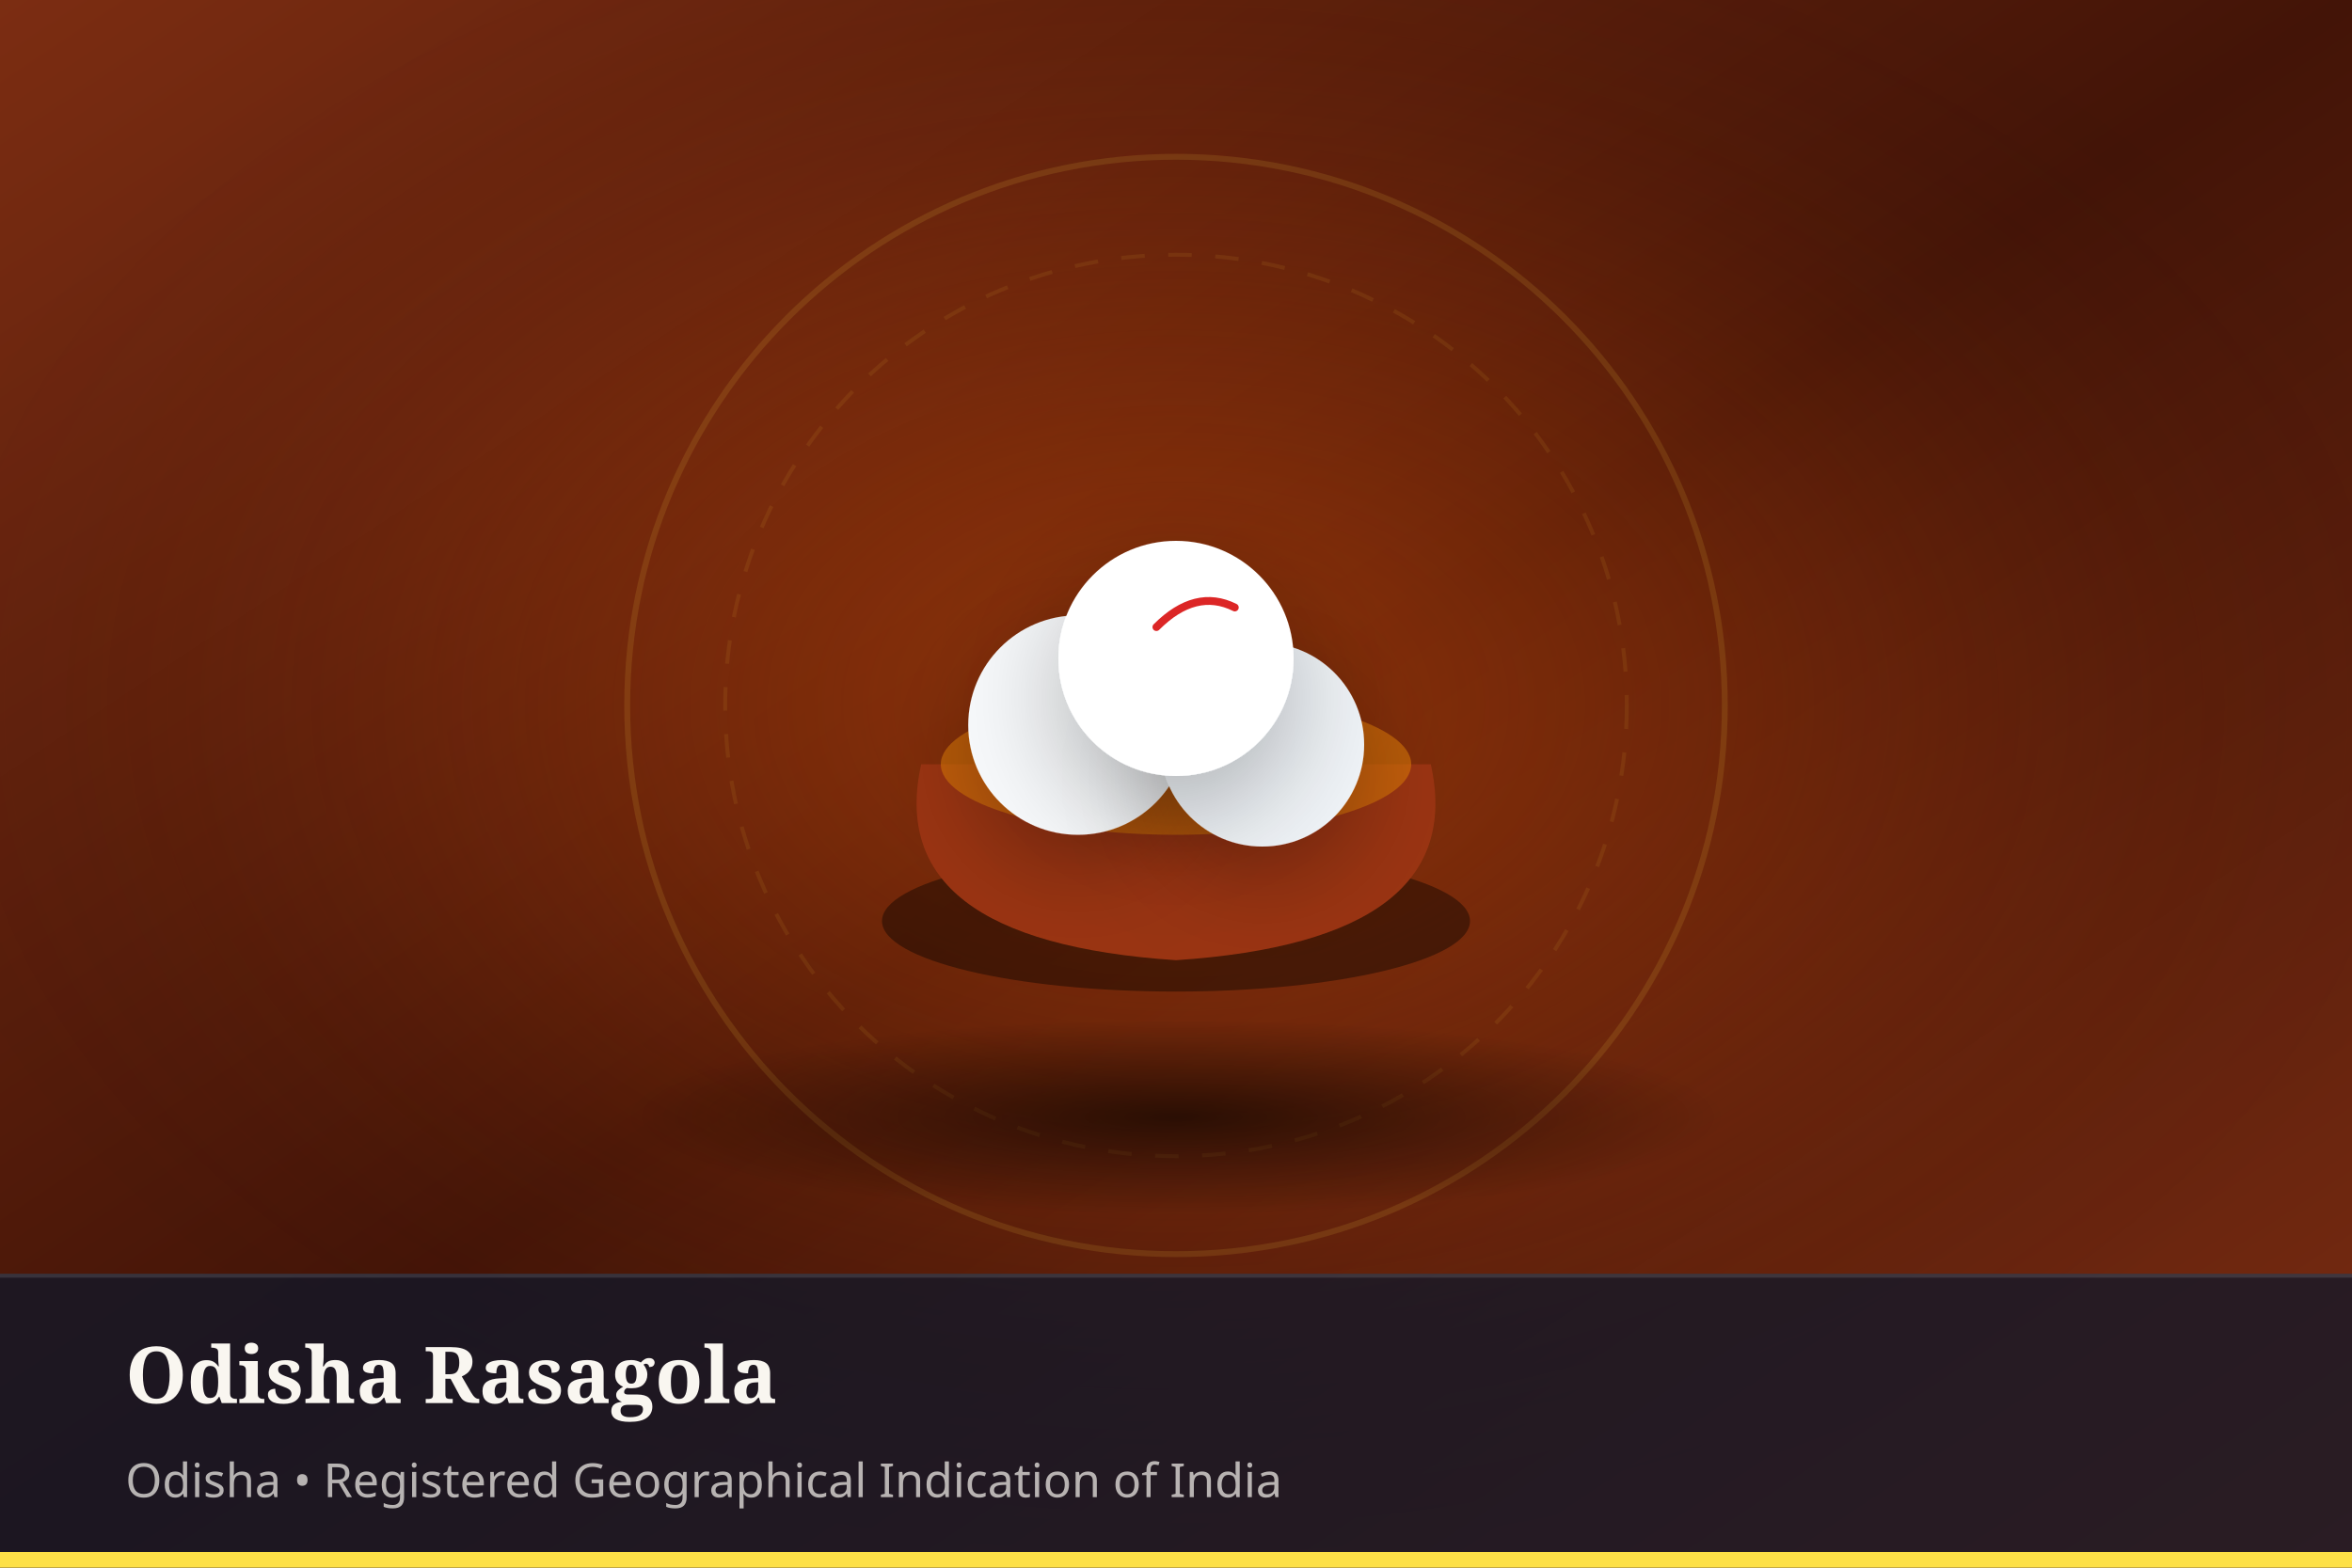
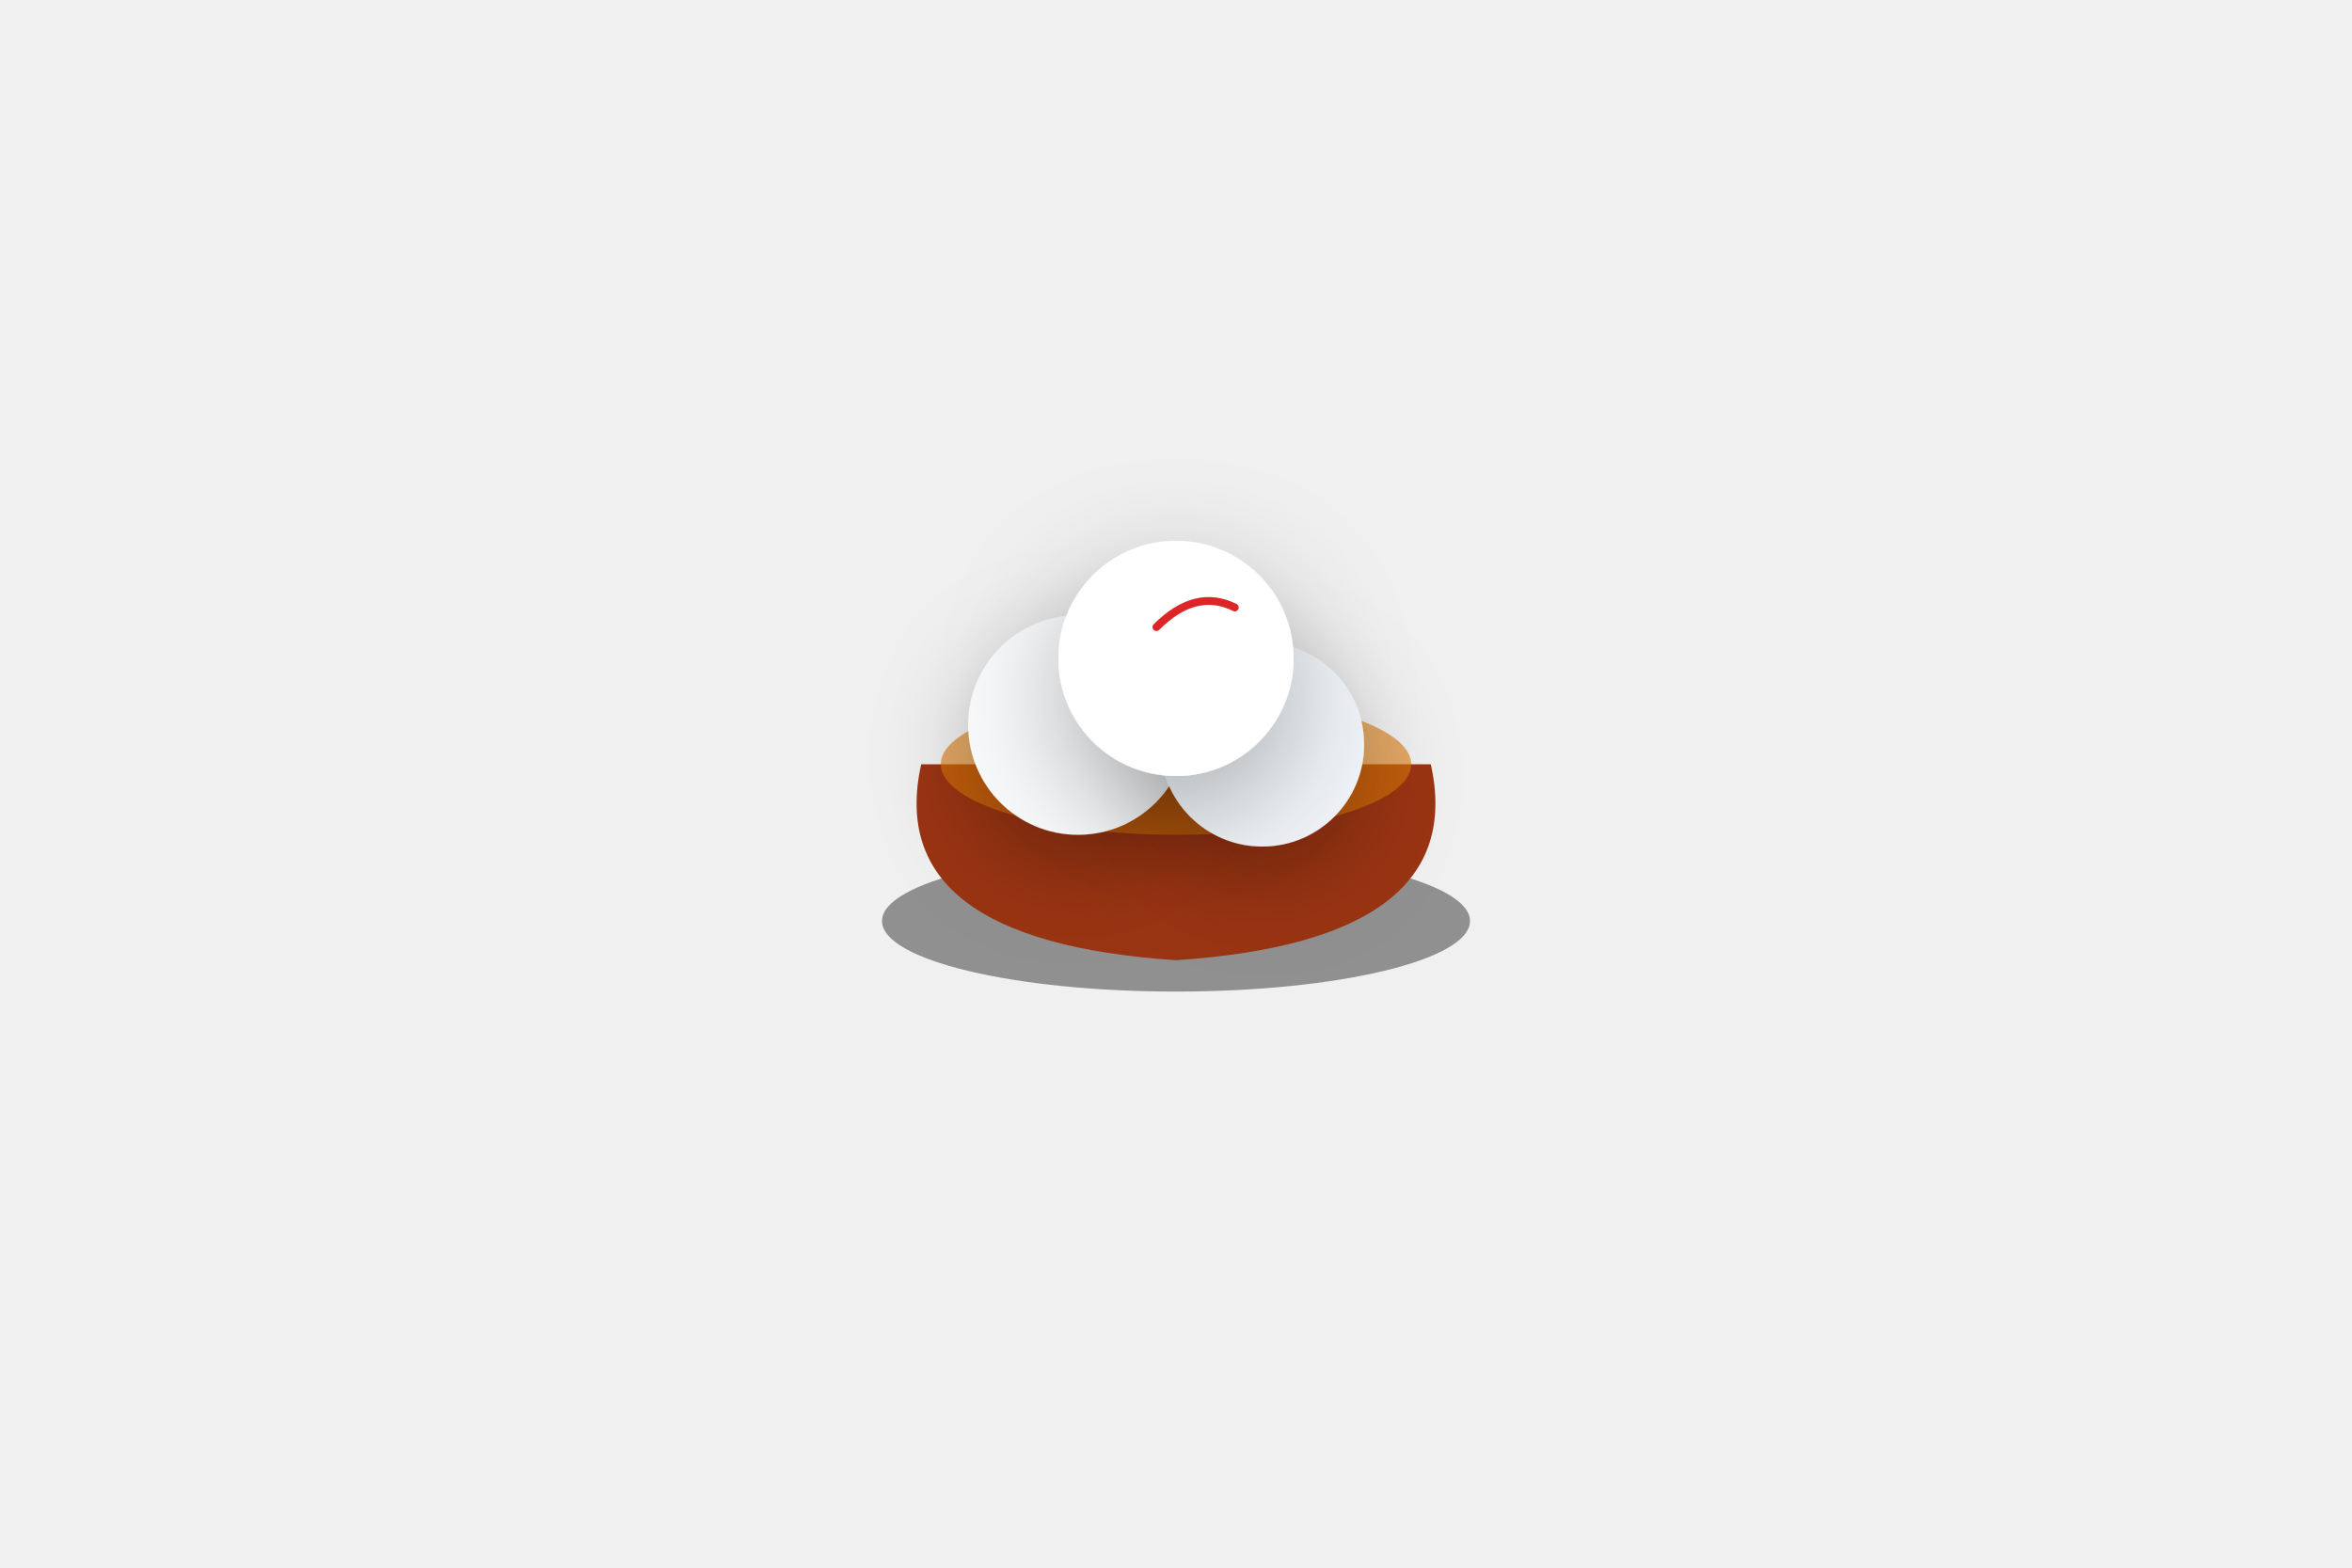
- <svg xmlns="http://www.w3.org/2000/svg" width="600" height="400" viewBox="0 0 600 400">
-   <defs>
-     <linearGradient id="bgGrad_odisha-rasagola" x1="0%" y1="0%" x2="100%" y2="100%">
-       <stop offset="0%" stop-color="#7C2D12" />
-       <stop offset="50%" stop-color="#431407" />
-       <stop offset="100%" stop-color="#7C2D12" />
-     </linearGradient>
-     <radialGradient id="spotlight_odisha-rasagola" cx="50%" cy="45%" r="55%">
-       <stop offset="0%" stop-color="#EA580C" stop-opacity="0.45" />
-       <stop offset="60%" stop-color="#EA580C" stop-opacity="0.1" />
-       <stop offset="100%" stop-color="#000000" stop-opacity="0" />
-     </radialGradient>
-     <radialGradient id="floorShadow_odisha-rasagola" cx="50%" cy="50%" r="50%">
-       <stop offset="0%" stop-color="rgba(0,0,0,0.6)" />
-       <stop offset="100%" stop-color="rgba(0,0,0,0)" />
-     </radialGradient>
-   </defs>
-   <rect width="100%" height="100%" fill="url(#bgGrad_odisha-rasagola)" />
-   <rect width="100%" height="100%" fill="url(#spotlight_odisha-rasagola)" />
-   <circle cx="300" cy="180" r="140" fill="none" stroke="#FDE047" stroke-opacity="0.12" stroke-width="1.5" />
-   <circle cx="300" cy="180" r="115" fill="none" stroke="#FDE047" stroke-opacity="0.08" stroke-width="1" stroke-dasharray="6,6" />
-   <ellipse cx="300" cy="285" rx="140" ry="25" fill="url(#floorShadow_odisha-rasagola)" />
+ <svg xmlns="http://www.w3.org/2000/svg" width="600" height="400" viewBox="0 0 600 400" fill="none">
  <g transform="translate(300, 180)">
    <ellipse cx="0" cy="55" rx="75" ry="18" fill="rgba(0,0,0,0.4)" />
    <path d="M-65,15 Q-75,60 0,65 Q75,60 65,15 Z" fill="#9A3412" />
    <ellipse cx="0" cy="15" rx="60" ry="18" fill="#D97706" opacity="0.6" />
    <circle cx="-25" cy="5" r="28" fill="#F8FAFC" filter="drop-shadow(0 8px 12px rgba(0,0,0,0.25))" />
    <circle cx="22" cy="10" r="26" fill="#F1F5F9" filter="drop-shadow(0 8px 12px rgba(0,0,0,0.25))" />
    <circle cx="0" cy="-12" r="30" fill="#FFFFFF" filter="drop-shadow(0 10px 15px rgba(0,0,0,0.3))" />
    <circle cx="-8" cy="-18" r="8" fill="#FFFFFF" opacity="0.9" />
    <path d="M-5,-20 Q5,-30 15,-25" stroke="#DC2626" stroke-width="2" fill="none" stroke-linecap="round" />
  </g>
-   <rect x="0" y="325" width="600" height="75" fill="rgba(15, 23, 42, 0.75)" />
-   <rect x="0" y="325" width="600" height="1" fill="rgba(255, 255, 255, 0.12)" />
-   <text x="32" y="358" fill="#F9F6F0" font-family="'Playfair Display', Georgia, serif" font-size="20" font-weight="700">
-     Odisha Rasagola
-   </text>
-   <text x="32" y="382" fill="rgba(249, 246, 240, 0.7)" font-family="'Plus Jakarta Sans', sans-serif" font-size="12" font-weight="500">
-     Odisha • Registered Geographical Indication of India
-   </text>
-   <rect x="0" y="396" width="600" height="4" fill="#FDE047" />
</svg>
